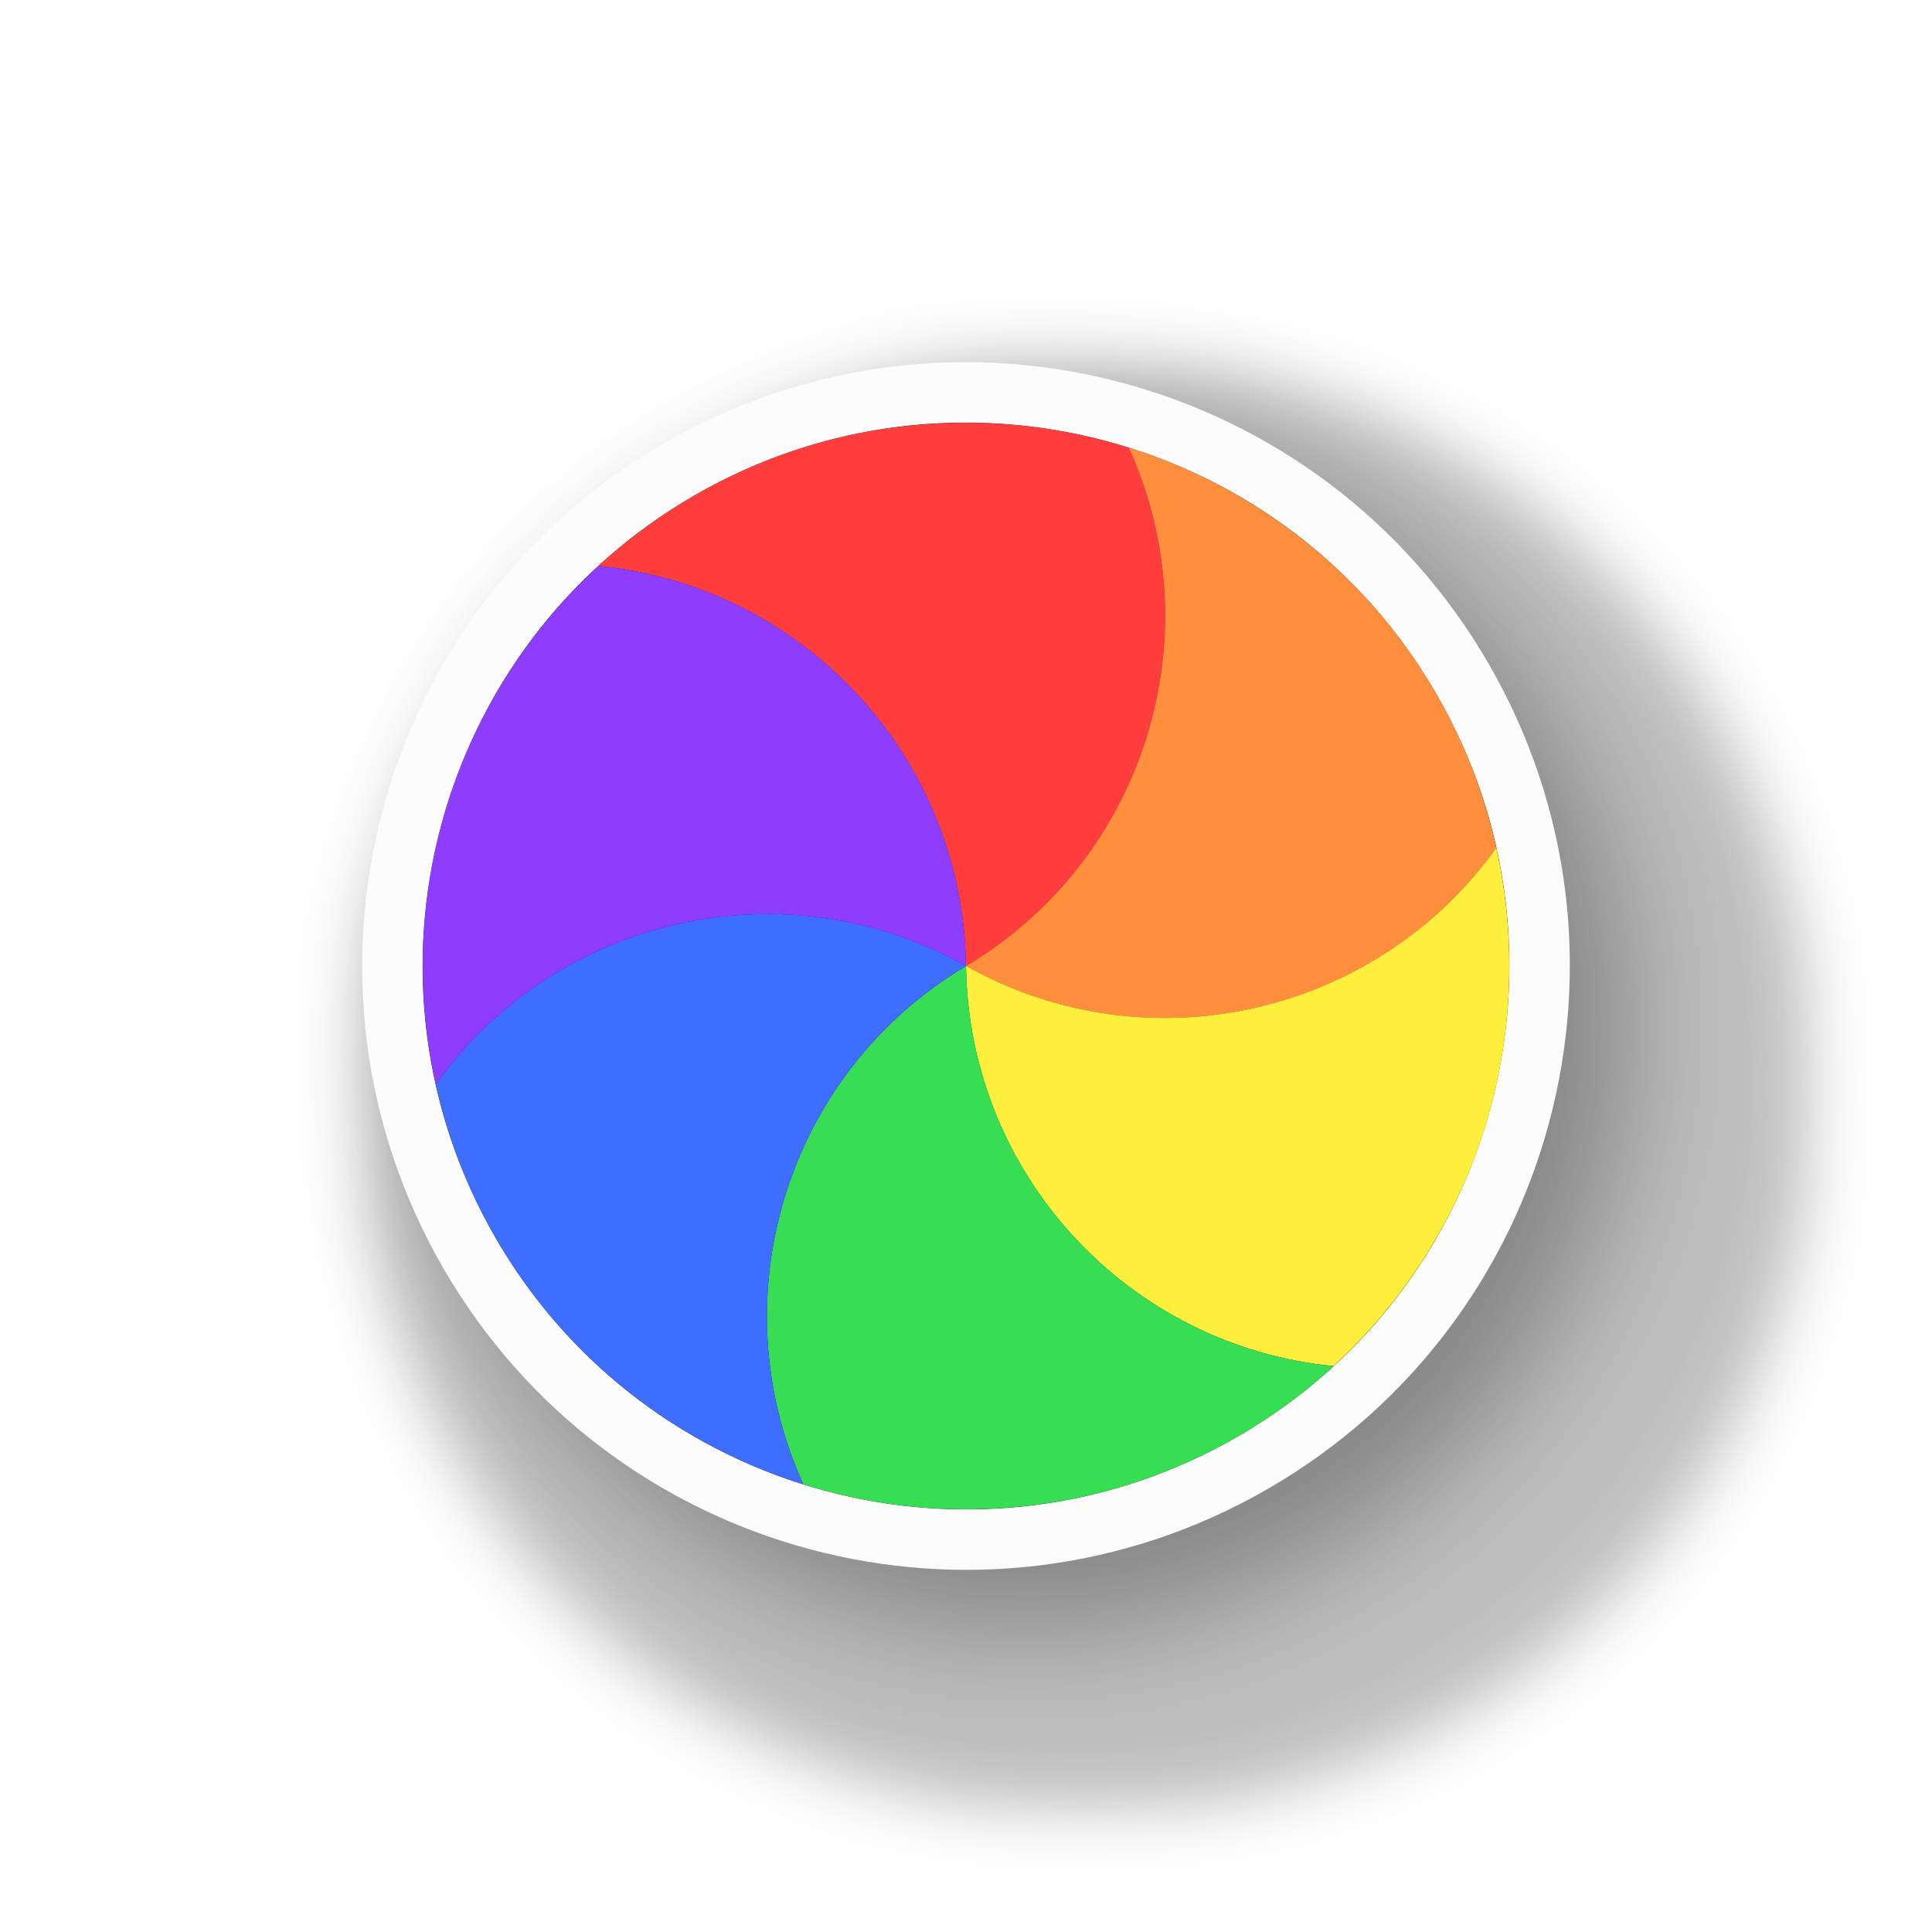
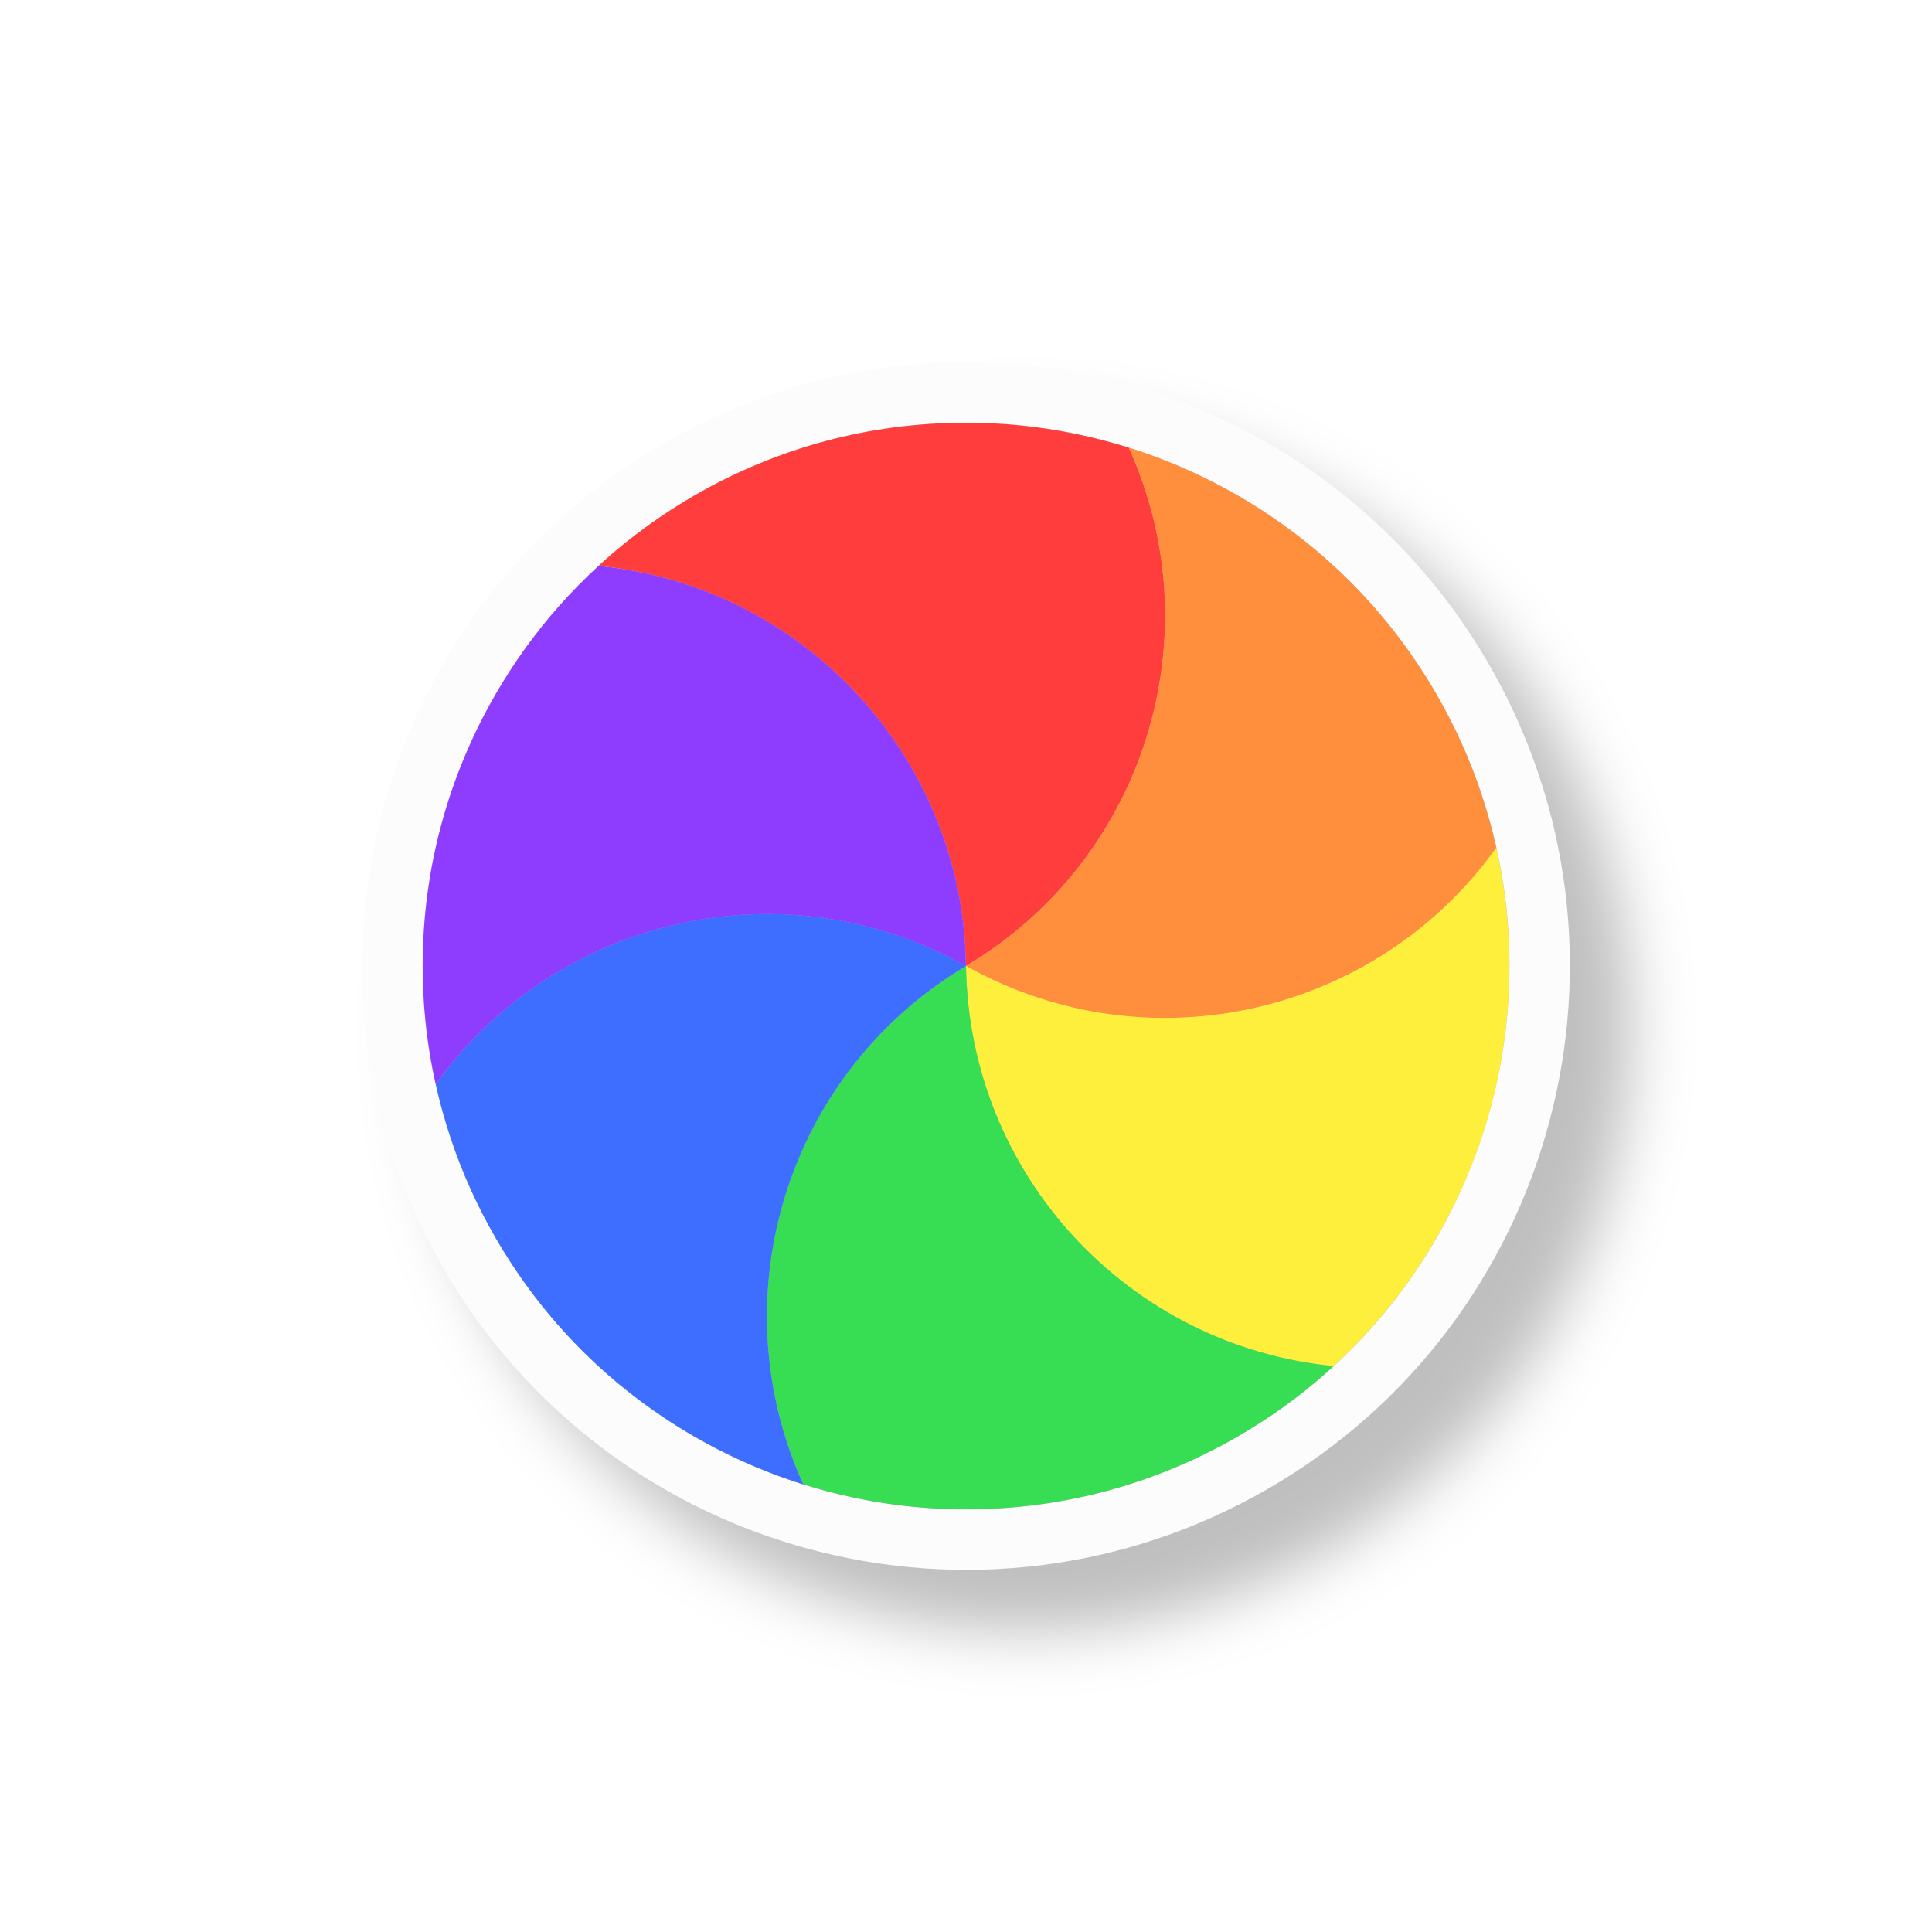
<svg xmlns="http://www.w3.org/2000/svg" width="32" height="32" viewBox="0 0 32 32" fill="none">
  <g filter="url(#filter0_d_173_2547)">
-     <g filter="url(#filter1_d_173_2547)">
-       <circle cx="16" cy="16" r="9" transform="rotate(-30 16 16)" fill="#1B1B1B" />
-       <circle cx="16" cy="16" r="9.5" transform="rotate(-30 16 16)" stroke="#FCFCFC" stroke-linejoin="round" />
-     </g>
+     <circle cx="16" cy="16" r="9.5" transform="rotate(-30 16 16)" stroke="#FCFCFC" stroke-linejoin="round" />
    <path d="M9.912 9.373C10.175 9.131 10.454 8.905 10.745 8.695C10.986 8.522 11.238 8.359 11.5 8.207C12.198 7.804 12.927 7.506 13.67 7.306C14.413 7.107 15.194 7.002 16 7.002C16.303 7.002 16.603 7.017 16.899 7.046C17.509 7.108 18.111 7.231 18.696 7.415C20.104 10.514 18.977 14.229 15.999 16C15.954 12.537 13.3 9.703 9.912 9.373Z" fill="#FF3D3D" />
    <path d="M18.695 7.414C19.036 7.521 19.372 7.649 19.699 7.796C19.969 7.918 20.236 8.055 20.499 8.207C21.197 8.61 21.82 9.092 22.364 9.635C22.908 10.18 23.39 10.803 23.793 11.501C23.945 11.763 24.081 12.03 24.204 12.301C24.456 12.861 24.649 13.444 24.783 14.042C22.804 16.811 19.022 17.693 15.999 16C18.976 14.229 20.104 10.513 18.695 7.414Z" fill="#FF8E3D" />
    <path d="M24.783 14.041C24.861 14.39 24.918 14.744 24.954 15.101C24.984 15.397 24.999 15.697 24.999 16C24.999 16.805 24.893 17.586 24.694 18.329C24.495 19.072 24.196 19.802 23.793 20.499C23.641 20.762 23.479 21.014 23.305 21.255C22.947 21.753 22.538 22.213 22.087 22.627C18.699 22.298 16.045 19.463 16 15.999C19.022 17.692 22.804 16.81 24.783 14.041Z" fill="#FFEF3D" />
    <path d="M22.088 22.627C21.825 22.869 21.547 23.096 21.256 23.305C21.014 23.478 20.762 23.641 20.5 23.793C19.802 24.196 19.073 24.494 18.33 24.694C17.587 24.893 16.806 24.998 16 24.998C15.697 24.998 15.397 24.983 15.101 24.954C14.491 24.892 13.889 24.769 13.305 24.585C11.896 21.486 13.023 17.771 16.001 16C16.046 19.463 18.7 22.297 22.088 22.627Z" fill="#37DD53" />
    <path d="M13.305 24.586C12.964 24.479 12.628 24.351 12.301 24.204C12.031 24.082 11.764 23.945 11.501 23.793C10.803 23.39 10.18 22.908 9.636 22.365C9.092 21.82 8.61 21.197 8.207 20.499C8.055 20.237 7.919 19.97 7.796 19.699C7.544 19.139 7.351 18.556 7.217 17.958C9.196 15.189 12.978 14.307 16.001 16C13.024 17.771 11.897 21.487 13.305 24.586Z" fill="#3D6EFF" />
    <path d="M7.217 17.959C7.139 17.61 7.082 17.256 7.046 16.899C7.016 16.603 7.001 16.304 7.001 16C7.001 15.195 7.107 14.414 7.306 13.671C7.505 12.928 7.804 12.199 8.207 11.501C8.359 11.238 8.522 10.986 8.695 10.745C9.053 10.247 9.462 9.787 9.913 9.373C13.301 9.702 15.955 12.537 16 16.001C12.978 14.308 9.196 15.19 7.217 17.959Z" fill="#8E3DFF" />
  </g>
  <defs>
    <filter id="filter0_d_173_2547" x="0" y="0" width="34" height="34" filterUnits="userSpaceOnUse" color-interpolation-filters="sRGB">
      <feFlood flood-opacity="0" result="BackgroundImageFix" />
      <feColorMatrix in="SourceAlpha" type="matrix" values="0 0 0 0 0 0 0 0 0 0 0 0 0 0 0 0 0 0 127 0" result="hardAlpha" />
      <feOffset dx="1" dy="1" />
      <feGaussianBlur stdDeviation="0.5" />
      <feColorMatrix type="matrix" values="0 0 0 0 0 0 0 0 0 0 0 0 0 0 0 0 0 0 0.25 0" />
      <feBlend mode="normal" in2="BackgroundImageFix" result="effect1_dropShadow_173_2547" />
      <feBlend mode="normal" in="SourceGraphic" in2="effect1_dropShadow_173_2547" result="shape" />
    </filter>
-     <filter id="filter1_d_173_2547" x="4.998" y="4.998" width="24.003" height="24.003" filterUnits="userSpaceOnUse" color-interpolation-filters="sRGB">
-       <feFlood flood-opacity="0" result="BackgroundImageFix" />
-       <feColorMatrix in="SourceAlpha" type="matrix" values="0 0 0 0 0 0 0 0 0 0 0 0 0 0 0 0 0 0 127 0" result="hardAlpha" />
-       <feOffset dx="1" dy="1" />
-       <feGaussianBlur stdDeviation="1" />
-       <feColorMatrix type="matrix" values="0 0 0 0 0 0 0 0 0 0 0 0 0 0 0 0 0 0 0.3 0" />
-       <feBlend mode="normal" in2="BackgroundImageFix" result="effect1_dropShadow_173_2547" />
-       <feBlend mode="normal" in="SourceGraphic" in2="effect1_dropShadow_173_2547" result="shape" />
-     </filter>
  </defs>
</svg>
